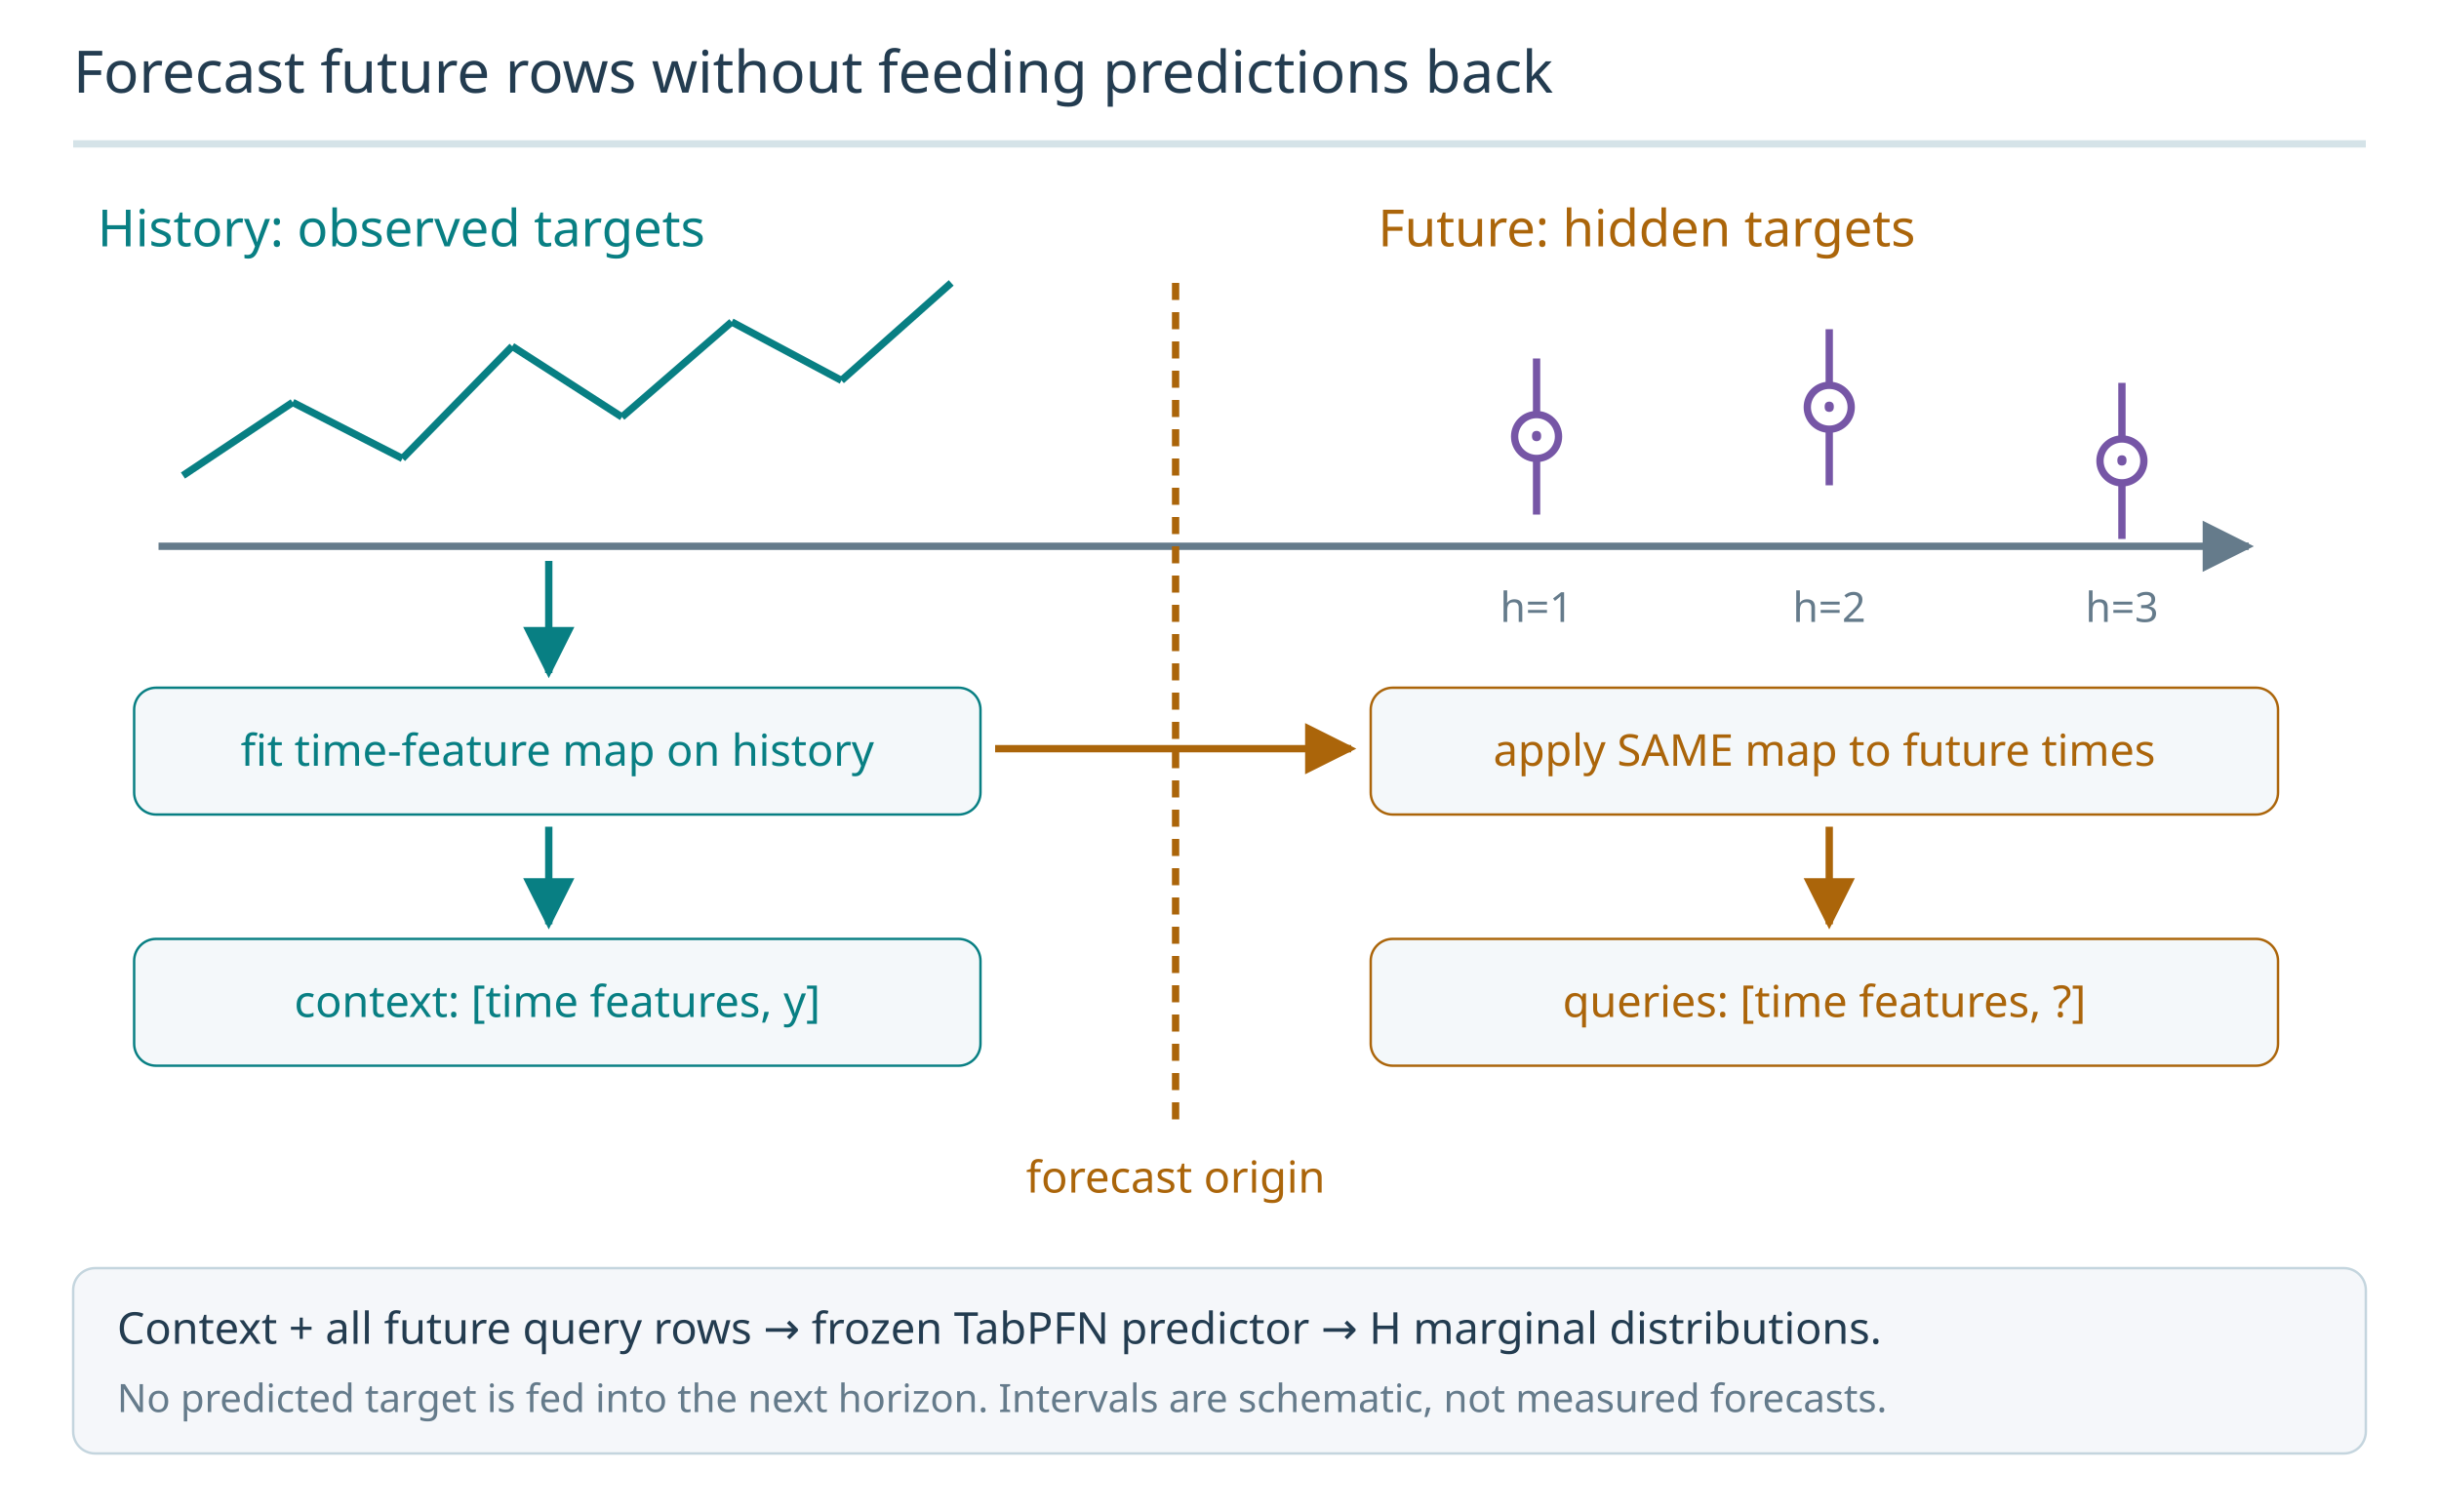
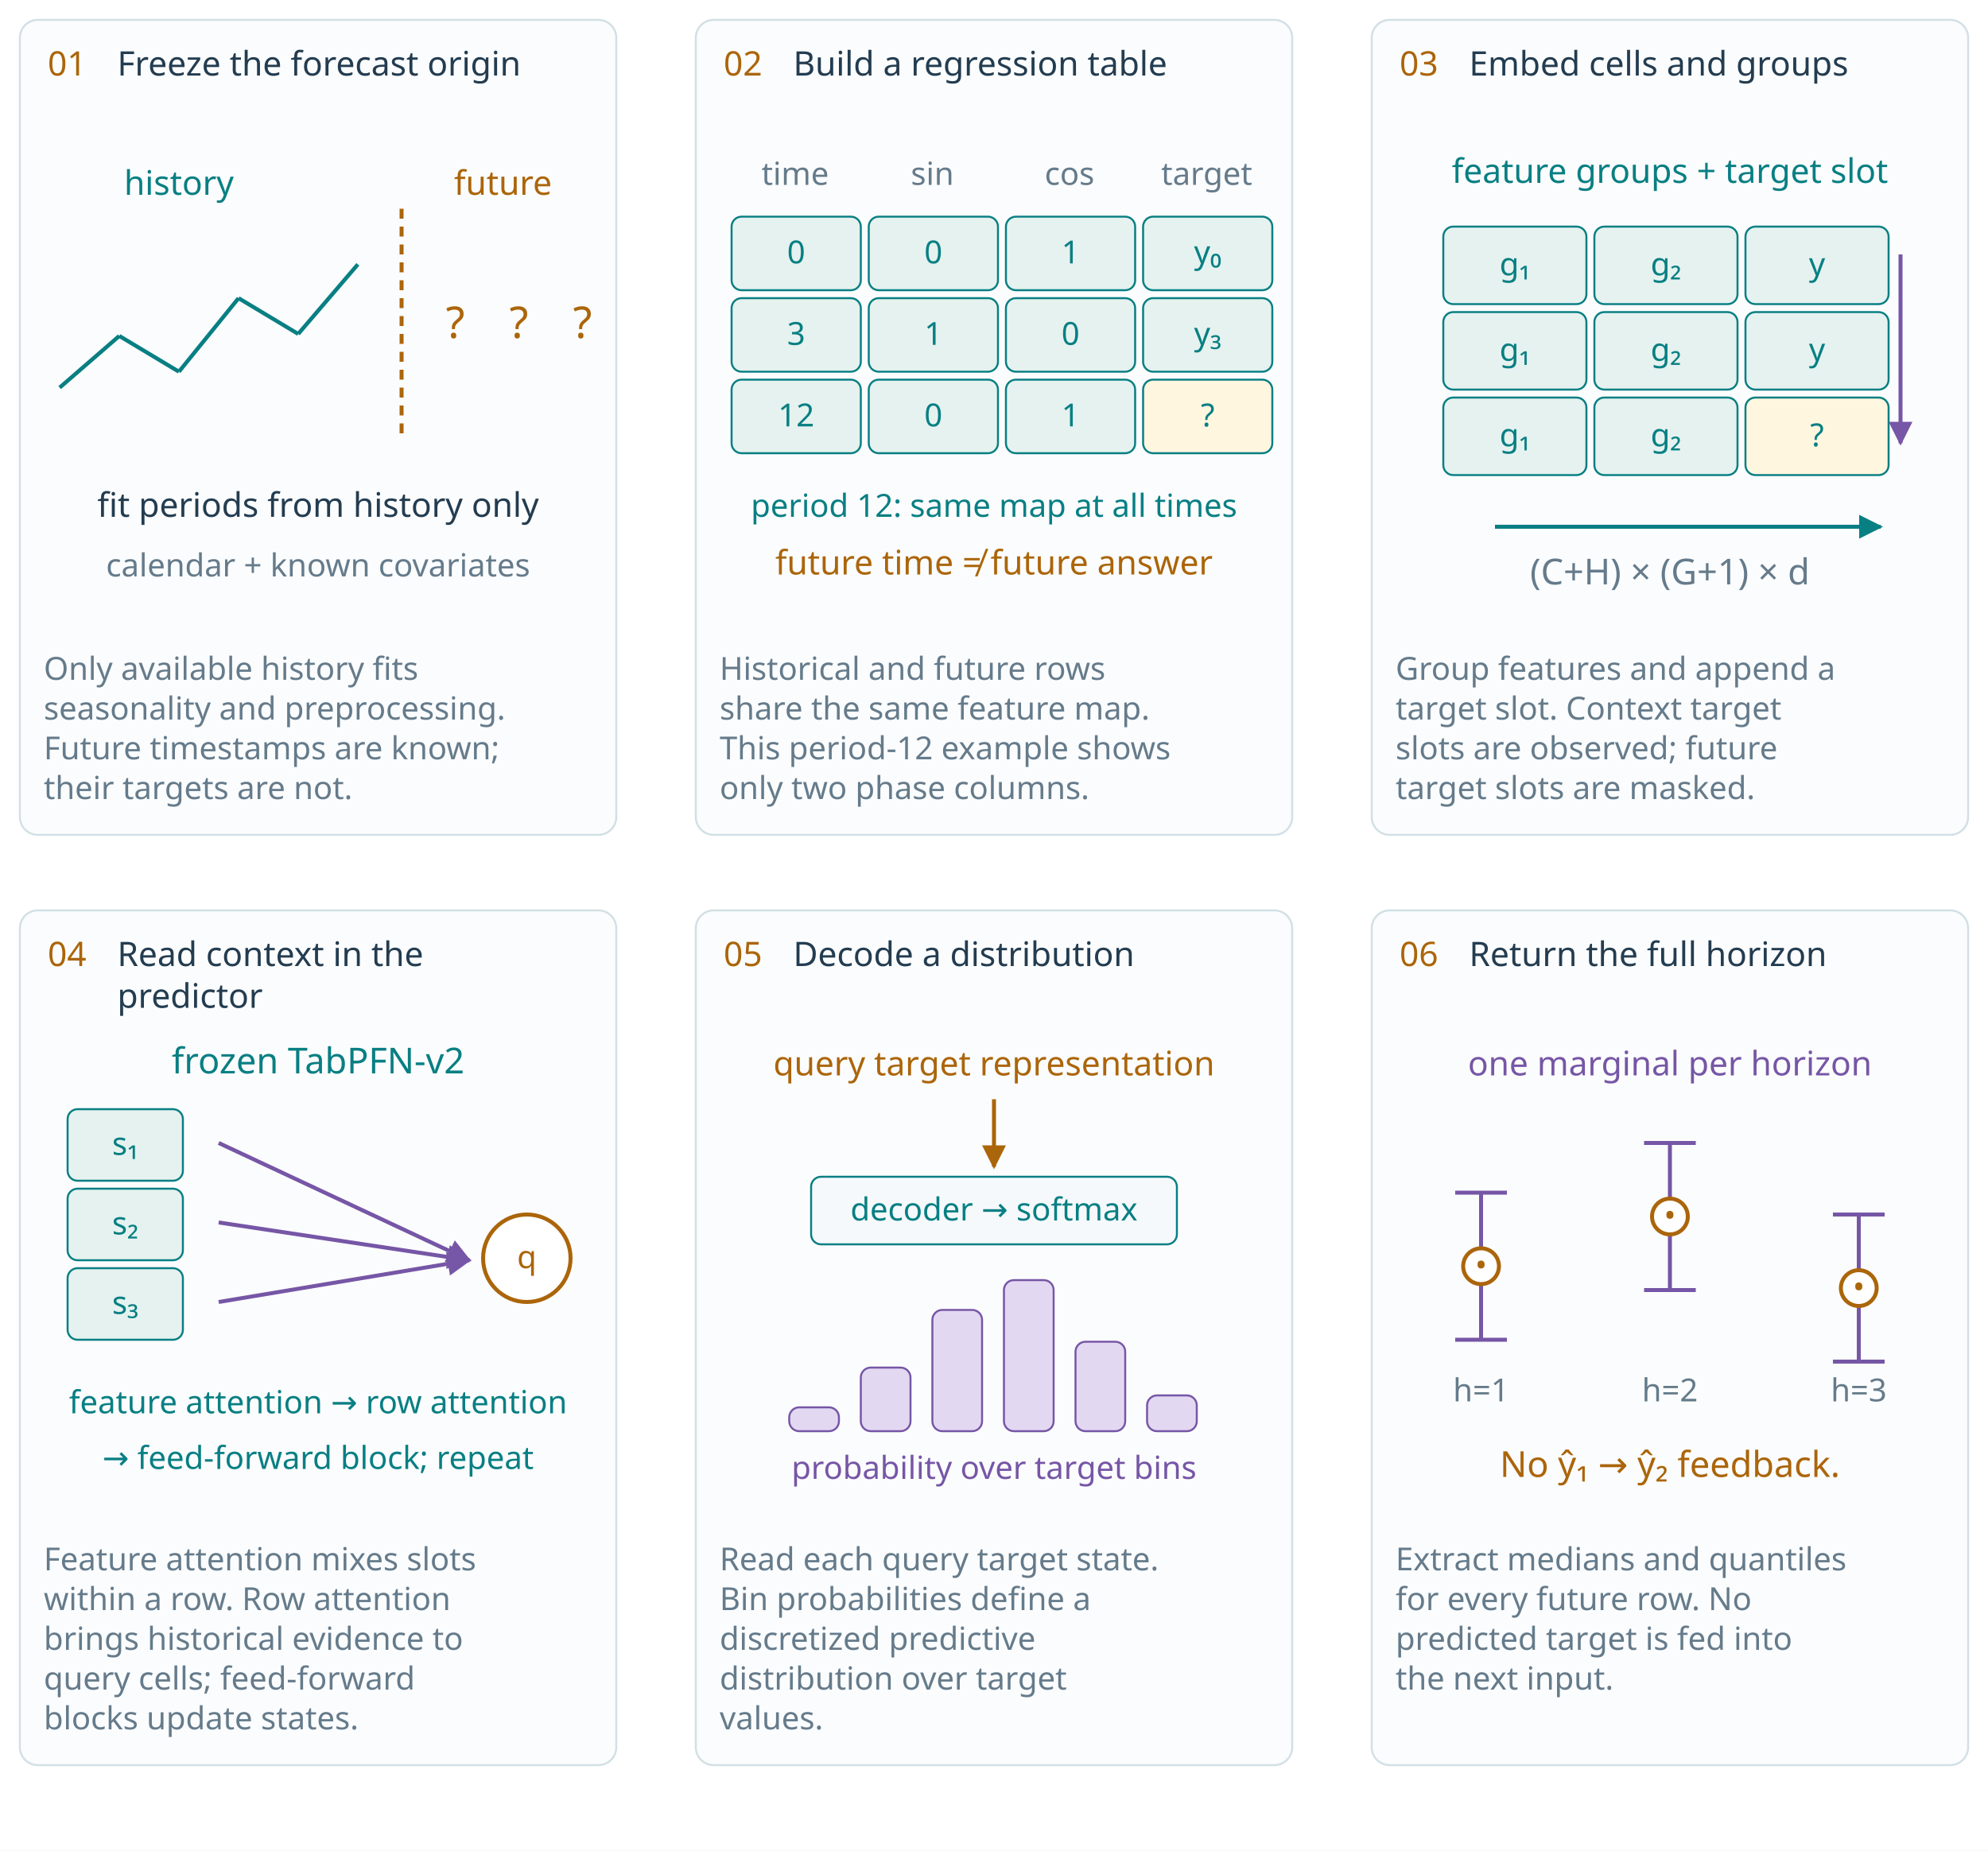
- <svg xmlns="http://www.w3.org/2000/svg" width="1000" height="620" viewBox="0 0 1000 620" role="img" aria-labelledby="title desc">
+ <svg xmlns="http://www.w3.org/2000/svg" width="1000" height="931" viewBox="0 0 1000 931" role="img" aria-labelledby="title desc">
  <defs>
-     <marker id="arrow" viewBox="0 0 10 10" refX="9" refY="5" markerWidth="7" markerHeight="7" orient="auto-start-reverse">
+     <marker id="tip" viewBox="0 0 10 10" refX="9" refY="5" markerWidth="6" markerHeight="6" orient="auto-start-reverse">
      <path d="M0 0L10 5L0 10Z" fill="context-stroke" />
    </marker>
  </defs>
-   <rect width="1000" height="620" fill="#fff" />
-   <style>text{font-family:system-ui,sans-serif;fill:#233c50}</style>
-   <text x="30" y="38" font-size="24" style="fill:#233c50" text-anchor="start">Forecast future rows without feeding predictions back</text>
-   <path d="M30 59L970 59" stroke="#d5e3e8" stroke-width="3" fill="none" />
-   <text x="40" y="101" font-size="21" style="fill:#087f83" text-anchor="start">History: observed targets</text>
-   <text x="565" y="101" font-size="21" style="fill:#ab650a" text-anchor="start">Future: hidden targets</text>
-   <path d="M65 224L922 224" stroke="#657b8b" stroke-width="3" fill="none" marker-end="url(#arrow)" />
-   <path d="M75 195L120 165" stroke="#087f83" stroke-width="3" fill="none" />
-   <path d="M120 165L165 188" stroke="#087f83" stroke-width="3" fill="none" />
-   <path d="M165 188L210 142" stroke="#087f83" stroke-width="3" fill="none" />
-   <path d="M210 142L255 171" stroke="#087f83" stroke-width="3" fill="none" />
-   <path d="M255 171L300 132" stroke="#087f83" stroke-width="3" fill="none" />
-   <path d="M300 132L345 156" stroke="#087f83" stroke-width="3" fill="none" />
-   <path d="M345 156L390 116" stroke="#087f83" stroke-width="3" fill="none" />
-   <path d="M482 116L482 459" stroke="#ab650a" stroke-width="3" fill="none" stroke-dasharray="7 5" />
-   <text x="482" y="489" font-size="18" style="fill:#ab650a" text-anchor="middle">forecast origin</text>
-   <rect x="55" y="282" width="347" height="52" rx="9" fill="#f4f8fa" stroke="#087f83" />
-   <text x="228.5" y="314.0" font-size="18" style="fill:#087f83" text-anchor="middle">fit time-feature map on history</text>
-   <path d="M225 230L225 276" stroke="#087f83" stroke-width="3" fill="none" marker-end="url(#arrow)" />
-   <rect x="55" y="385" width="347" height="52" rx="9" fill="#f4f8fa" stroke="#087f83" />
-   <text x="228.5" y="417.0" font-size="18" style="fill:#087f83" text-anchor="middle">context: [time features, y]</text>
-   <path d="M225 339L225 379" stroke="#087f83" stroke-width="3" fill="none" marker-end="url(#arrow)" />
-   <rect x="562" y="282" width="372" height="52" rx="9" fill="#f4f8fa" stroke="#ab650a" />
-   <text x="748.0" y="314.0" font-size="18" style="fill:#ab650a" text-anchor="middle">apply SAME map to future times</text>
-   <path d="M408 307L554 307" stroke="#ab650a" stroke-width="3" fill="none" marker-end="url(#arrow)" />
-   <rect x="562" y="385" width="372" height="52" rx="9" fill="#f4f8fa" stroke="#ab650a" />
-   <text x="748.0" y="417.0" font-size="18" style="fill:#ab650a" text-anchor="middle">queries: [time features, ?]</text>
-   <path d="M750 339L750 379" stroke="#ab650a" stroke-width="3" fill="none" marker-end="url(#arrow)" />
-   <path d="M630 147L630 211" stroke="#7656a6" stroke-width="3" fill="none" />
-   <circle cx="630" cy="179" r="9" fill="white" stroke="#7656a6" stroke-width="3" />
-   <text x="630" y="185" font-size="17" style="fill:#7656a6" text-anchor="middle">•</text>
-   <text x="630" y="255" font-size="17" style="fill:#657b8b" text-anchor="middle">h=1</text>
-   <path d="M750 135L750 199" stroke="#7656a6" stroke-width="3" fill="none" />
-   <circle cx="750" cy="167" r="9" fill="white" stroke="#7656a6" stroke-width="3" />
-   <text x="750" y="173" font-size="17" style="fill:#7656a6" text-anchor="middle">•</text>
-   <text x="750" y="255" font-size="17" style="fill:#657b8b" text-anchor="middle">h=2</text>
-   <path d="M870 157L870 221" stroke="#7656a6" stroke-width="3" fill="none" />
-   <circle cx="870" cy="189" r="9" fill="white" stroke="#7656a6" stroke-width="3" />
-   <text x="870" y="195" font-size="17" style="fill:#7656a6" text-anchor="middle">•</text>
-   <text x="870" y="255" font-size="17" style="fill:#657b8b" text-anchor="middle">h=3</text>
-   <rect x="30" y="520" width="940" height="76" rx="9" fill="#f5f7fa" stroke="#c4d5de" />
-   <text x="48" y="551" font-size="18" style="fill:#233c50" text-anchor="start">Context + all future query rows → frozen TabPFN predictor → H marginal distributions.</text>
-   <text x="48" y="579" font-size="16" style="fill:#657b8b" text-anchor="start">No predicted target is fed into the next horizon. Intervals are schematic, not measured forecasts.</text>
+   <rect width="1000" height="931" fill="#fff" />
+   <g font-family="system-ui,sans-serif">
+     <g transform="translate(10 10)">
+       <rect x="0" y="0" width="300" height="410" rx="9" fill="#fbfcfd" stroke="#d2e0e5" />
+       <text x="14" y="28" font-size="17" fill="#ab650a" text-anchor="start">01</text>
+       <text x="49" y="28" font-size="17" fill="#233c50" text-anchor="start">Freeze the forecast origin</text>
+       <g transform="translate(0 60)">
+         <path d="M20 125L50 99" fill="none" stroke="#087f83" stroke-width="2" />
+         <path d="M50 99L80 117" fill="none" stroke="#087f83" stroke-width="2" />
+         <path d="M80 117L110 80" fill="none" stroke="#087f83" stroke-width="2" />
+         <path d="M110 80L140 98" fill="none" stroke="#087f83" stroke-width="2" />
+         <path d="M140 98L170 63" fill="none" stroke="#087f83" stroke-width="2" />
+         <path d="M192 35L192 152" fill="none" stroke="#ab650a" stroke-width="2" stroke-dasharray="5 4" />
+         <text x="80" y="28" font-size="17" fill="#087f83" text-anchor="middle">history</text>
+         <text x="243" y="28" font-size="17" fill="#ab650a" text-anchor="middle">future</text>
+         <text x="219" y="100" font-size="22" fill="#ab650a" text-anchor="middle">?</text>
+         <text x="251" y="100" font-size="22" fill="#ab650a" text-anchor="middle">?</text>
+         <text x="283" y="100" font-size="22" fill="#ab650a" text-anchor="middle">?</text>
+         <text x="150" y="190" font-size="17" fill="#233c50" text-anchor="middle">fit periods from history only</text>
+         <text x="150" y="220" font-size="16" fill="#657b8b" text-anchor="middle">calendar + known covariates</text>
+       </g>
+       <text x="12" y="332" font-size="16" fill="#657b8b" text-anchor="start">Only available history fits</text>
+       <text x="12" y="352" font-size="16" fill="#657b8b" text-anchor="start">seasonality and preprocessing.</text>
+       <text x="12" y="372" font-size="16" fill="#657b8b" text-anchor="start">Future timestamps are known;</text>
+       <text x="12" y="392" font-size="16" fill="#657b8b" text-anchor="start">their targets are not.</text>
+     </g>
+     <g transform="translate(350 10)">
+       <rect x="0" y="0" width="300" height="410" rx="9" fill="#fbfcfd" stroke="#d2e0e5" />
+       <text x="14" y="28" font-size="17" fill="#ab650a" text-anchor="start">02</text>
+       <text x="49" y="28" font-size="17" fill="#233c50" text-anchor="start">Build a regression table</text>
+       <g transform="translate(0 60)">
+         <text x="50" y="23" font-size="16" fill="#657b8b" text-anchor="middle">time</text>
+         <text x="119" y="23" font-size="16" fill="#657b8b" text-anchor="middle">sin</text>
+         <text x="188" y="23" font-size="16" fill="#657b8b" text-anchor="middle">cos</text>
+         <text x="257" y="23" font-size="16" fill="#657b8b" text-anchor="middle">target</text>
+         <rect x="18" y="39" width="65" height="37" rx="5" fill="#e5f2ef" stroke="#087f83" />
+         <text x="50.5" y="62.5" font-size="16" fill="#087f83" text-anchor="middle">0</text>
+         <rect x="87" y="39" width="65" height="37" rx="5" fill="#e5f2ef" stroke="#087f83" />
+         <text x="119.5" y="62.5" font-size="16" fill="#087f83" text-anchor="middle">0</text>
+         <rect x="156" y="39" width="65" height="37" rx="5" fill="#e5f2ef" stroke="#087f83" />
+         <text x="188.5" y="62.5" font-size="16" fill="#087f83" text-anchor="middle">1</text>
+         <rect x="225" y="39" width="65" height="37" rx="5" fill="#e5f2ef" stroke="#087f83" />
+         <text x="257.5" y="62.5" font-size="16" fill="#087f83" text-anchor="middle">y₀</text>
+         <rect x="18" y="80" width="65" height="37" rx="5" fill="#e5f2ef" stroke="#087f83" />
+         <text x="50.5" y="103.5" font-size="16" fill="#087f83" text-anchor="middle">3</text>
+         <rect x="87" y="80" width="65" height="37" rx="5" fill="#e5f2ef" stroke="#087f83" />
+         <text x="119.5" y="103.5" font-size="16" fill="#087f83" text-anchor="middle">1</text>
+         <rect x="156" y="80" width="65" height="37" rx="5" fill="#e5f2ef" stroke="#087f83" />
+         <text x="188.5" y="103.5" font-size="16" fill="#087f83" text-anchor="middle">0</text>
+         <rect x="225" y="80" width="65" height="37" rx="5" fill="#e5f2ef" stroke="#087f83" />
+         <text x="257.5" y="103.5" font-size="16" fill="#087f83" text-anchor="middle">y₃</text>
+         <rect x="18" y="121" width="65" height="37" rx="5" fill="#e5f2ef" stroke="#087f83" />
+         <text x="50.5" y="144.5" font-size="16" fill="#087f83" text-anchor="middle">12</text>
+         <rect x="87" y="121" width="65" height="37" rx="5" fill="#e5f2ef" stroke="#087f83" />
+         <text x="119.5" y="144.5" font-size="16" fill="#087f83" text-anchor="middle">0</text>
+         <rect x="156" y="121" width="65" height="37" rx="5" fill="#e5f2ef" stroke="#087f83" />
+         <text x="188.5" y="144.5" font-size="16" fill="#087f83" text-anchor="middle">1</text>
+         <rect x="225" y="121" width="65" height="37" rx="5" fill="#fff6df" stroke="#087f83" />
+         <text x="257.5" y="144.5" font-size="16" fill="#087f83" text-anchor="middle">?</text>
+         <text x="150" y="190" font-size="16" fill="#087f83" text-anchor="middle">period 12: same map at all times</text>
+         <text x="150" y="219" font-size="17" fill="#ab650a" text-anchor="middle">future time ≠ future answer</text>
+       </g>
+       <text x="12" y="332" font-size="16" fill="#657b8b" text-anchor="start">Historical and future rows</text>
+       <text x="12" y="352" font-size="16" fill="#657b8b" text-anchor="start">share the same feature map.</text>
+       <text x="12" y="372" font-size="16" fill="#657b8b" text-anchor="start">This period-12 example shows</text>
+       <text x="12" y="392" font-size="16" fill="#657b8b" text-anchor="start">only two phase columns.</text>
+     </g>
+     <g transform="translate(690 10)">
+       <rect x="0" y="0" width="300" height="410" rx="9" fill="#fbfcfd" stroke="#d2e0e5" />
+       <text x="14" y="28" font-size="17" fill="#ab650a" text-anchor="start">03</text>
+       <text x="49" y="28" font-size="17" fill="#233c50" text-anchor="start">Embed cells and groups</text>
+       <g transform="translate(0 60)">
+         <text x="150" y="22" font-size="17" fill="#087f83" text-anchor="middle">feature groups + target slot</text>
+         <rect x="36" y="44" width="72" height="39" rx="5" fill="#e5f2ef" stroke="#087f83" />
+         <text x="72.0" y="68.5" font-size="16" fill="#087f83" text-anchor="middle">g₁</text>
+         <rect x="112" y="44" width="72" height="39" rx="5" fill="#e5f2ef" stroke="#087f83" />
+         <text x="148.0" y="68.5" font-size="16" fill="#087f83" text-anchor="middle">g₂</text>
+         <rect x="188" y="44" width="72" height="39" rx="5" fill="#e5f2ef" stroke="#087f83" />
+         <text x="224.0" y="68.5" font-size="16" fill="#087f83" text-anchor="middle">y</text>
+         <rect x="36" y="87" width="72" height="39" rx="5" fill="#e5f2ef" stroke="#087f83" />
+         <text x="72.0" y="111.5" font-size="16" fill="#087f83" text-anchor="middle">g₁</text>
+         <rect x="112" y="87" width="72" height="39" rx="5" fill="#e5f2ef" stroke="#087f83" />
+         <text x="148.0" y="111.5" font-size="16" fill="#087f83" text-anchor="middle">g₂</text>
+         <rect x="188" y="87" width="72" height="39" rx="5" fill="#e5f2ef" stroke="#087f83" />
+         <text x="224.0" y="111.5" font-size="16" fill="#087f83" text-anchor="middle">y</text>
+         <rect x="36" y="130" width="72" height="39" rx="5" fill="#e5f2ef" stroke="#087f83" />
+         <text x="72.0" y="154.5" font-size="16" fill="#087f83" text-anchor="middle">g₁</text>
+         <rect x="112" y="130" width="72" height="39" rx="5" fill="#e5f2ef" stroke="#087f83" />
+         <text x="148.0" y="154.5" font-size="16" fill="#087f83" text-anchor="middle">g₂</text>
+         <rect x="188" y="130" width="72" height="39" rx="5" fill="#fff6df" stroke="#087f83" />
+         <text x="224.0" y="154.5" font-size="16" fill="#087f83" text-anchor="middle">?</text>
+         <path d="M62 195L256 195" fill="none" stroke="#087f83" stroke-width="2" marker-end="url(#tip)" />
+         <path d="M266 58L266 153" fill="none" stroke="#7656a6" stroke-width="2" marker-end="url(#tip)" />
+         <text x="150" y="224" font-size="18" fill="#657b8b" text-anchor="middle">(C+H) × (G+1) × d</text>
+       </g>
+       <text x="12" y="332" font-size="16" fill="#657b8b" text-anchor="start">Group features and append a</text>
+       <text x="12" y="352" font-size="16" fill="#657b8b" text-anchor="start">target slot. Context target</text>
+       <text x="12" y="372" font-size="16" fill="#657b8b" text-anchor="start">slots are observed; future</text>
+       <text x="12" y="392" font-size="16" fill="#657b8b" text-anchor="start">target slots are masked.</text>
+     </g>
+     <g transform="translate(10 458)">
+       <rect x="0" y="0" width="300" height="430" rx="9" fill="#fbfcfd" stroke="#d2e0e5" />
+       <text x="14" y="28" font-size="17" fill="#ab650a" text-anchor="start">04</text>
+       <text x="49" y="28" font-size="17" fill="#233c50" text-anchor="start">Read context in the</text>
+       <text x="49" y="49" font-size="17" fill="#233c50" text-anchor="start">predictor</text>
+       <g transform="translate(0 60)">
+         <rect x="24" y="40" width="58" height="36" rx="5" fill="#e5f2ef" stroke="#087f83" />
+         <text x="53.0" y="63.0" font-size="16" fill="#087f83" text-anchor="middle">s₁</text>
+         <rect x="24" y="80" width="58" height="36" rx="5" fill="#e5f2ef" stroke="#087f83" />
+         <text x="53.0" y="103.0" font-size="16" fill="#087f83" text-anchor="middle">s₂</text>
+         <rect x="24" y="120" width="58" height="36" rx="5" fill="#e5f2ef" stroke="#087f83" />
+         <text x="53.0" y="143.0" font-size="16" fill="#087f83" text-anchor="middle">s₃</text>
+         <path d="M100 57L226 116" fill="none" stroke="#7656a6" stroke-width="2" marker-end="url(#tip)" />
+         <path d="M100 97L226 116" fill="none" stroke="#7656a6" stroke-width="2" marker-end="url(#tip)" />
+         <path d="M100 137L226 116" fill="none" stroke="#7656a6" stroke-width="2" marker-end="url(#tip)" />
+         <circle cx="255" cy="115" r="22" fill="white" stroke="#ab650a" stroke-width="2" />
+         <text x="255" y="120" font-size="16" fill="#ab650a" text-anchor="middle">q</text>
+         <text x="150" y="22" font-size="18" fill="#087f83" text-anchor="middle">frozen TabPFN-v2</text>
+         <text x="150" y="193" font-size="16" fill="#087f83" text-anchor="middle">feature attention → row attention</text>
+         <text x="150" y="221" font-size="16" fill="#087f83" text-anchor="middle">→ feed-forward block; repeat</text>
+       </g>
+       <text x="12" y="332" font-size="16" fill="#657b8b" text-anchor="start">Feature attention mixes slots</text>
+       <text x="12" y="352" font-size="16" fill="#657b8b" text-anchor="start">within a row. Row attention</text>
+       <text x="12" y="372" font-size="16" fill="#657b8b" text-anchor="start">brings historical evidence to</text>
+       <text x="12" y="392" font-size="16" fill="#657b8b" text-anchor="start">query cells; feed-forward</text>
+       <text x="12" y="412" font-size="16" fill="#657b8b" text-anchor="start">blocks update states.</text>
+     </g>
+     <g transform="translate(350 458)">
+       <rect x="0" y="0" width="300" height="430" rx="9" fill="#fbfcfd" stroke="#d2e0e5" />
+       <text x="14" y="28" font-size="17" fill="#ab650a" text-anchor="start">05</text>
+       <text x="49" y="28" font-size="17" fill="#233c50" text-anchor="start">Decode a distribution</text>
+       <g transform="translate(0 60)">
+         <text x="150" y="23" font-size="17" fill="#ab650a" text-anchor="middle">query target representation</text>
+         <path d="M150 35L150 69" fill="none" stroke="#ab650a" stroke-width="2" marker-end="url(#tip)" />
+         <rect x="58" y="74" width="184" height="34" rx="5" fill="#f5f9fb" stroke="#087f83" />
+         <text x="150.0" y="96.0" font-size="16" fill="#087f83" text-anchor="middle">decoder → softmax</text>
+         <rect x="47" y="190" width="25" height="12" rx="5" fill="#e3d8f2" stroke="#7656a6" />
+         <rect x="83" y="170" width="25" height="32" rx="5" fill="#e3d8f2" stroke="#7656a6" />
+         <rect x="119" y="141" width="25" height="61" rx="5" fill="#e3d8f2" stroke="#7656a6" />
+         <rect x="155" y="126" width="25" height="76" rx="5" fill="#e3d8f2" stroke="#7656a6" />
+         <rect x="191" y="157" width="25" height="45" rx="5" fill="#e3d8f2" stroke="#7656a6" />
+         <rect x="227" y="184" width="25" height="18" rx="5" fill="#e3d8f2" stroke="#7656a6" />
+         <text x="150" y="226" font-size="16" fill="#7656a6" text-anchor="middle">probability over target bins</text>
+       </g>
+       <text x="12" y="332" font-size="16" fill="#657b8b" text-anchor="start">Read each query target state.</text>
+       <text x="12" y="352" font-size="16" fill="#657b8b" text-anchor="start">Bin probabilities define a</text>
+       <text x="12" y="372" font-size="16" fill="#657b8b" text-anchor="start">discretized predictive</text>
+       <text x="12" y="392" font-size="16" fill="#657b8b" text-anchor="start">distribution over target</text>
+       <text x="12" y="412" font-size="16" fill="#657b8b" text-anchor="start">values.</text>
+     </g>
+     <g transform="translate(690 458)">
+       <rect x="0" y="0" width="300" height="430" rx="9" fill="#fbfcfd" stroke="#d2e0e5" />
+       <text x="14" y="28" font-size="17" fill="#ab650a" text-anchor="start">06</text>
+       <text x="49" y="28" font-size="17" fill="#233c50" text-anchor="start">Return the full horizon</text>
+       <g transform="translate(0 60)">
+         <text x="150" y="23" font-size="17" fill="#7656a6" text-anchor="middle">one marginal per horizon</text>
+         <path d="M55 82L55 156" fill="none" stroke="#7656a6" stroke-width="2" />
+         <path d="M42 82L68 82" fill="none" stroke="#7656a6" stroke-width="2" />
+         <path d="M42 156L68 156" fill="none" stroke="#7656a6" stroke-width="2" />
+         <circle cx="55" cy="119" r="9" fill="white" stroke="#ab650a" stroke-width="2" />
+         <text x="55" y="124" font-size="16" fill="#ab650a" text-anchor="middle">•</text>
+         <text x="55" y="187" font-size="16" fill="#657b8b" text-anchor="middle">h=1</text>
+         <path d="M150 57L150 131" fill="none" stroke="#7656a6" stroke-width="2" />
+         <path d="M137 57L163 57" fill="none" stroke="#7656a6" stroke-width="2" />
+         <path d="M137 131L163 131" fill="none" stroke="#7656a6" stroke-width="2" />
+         <circle cx="150" cy="94" r="9" fill="white" stroke="#ab650a" stroke-width="2" />
+         <text x="150" y="99" font-size="16" fill="#ab650a" text-anchor="middle">•</text>
+         <text x="150" y="187" font-size="16" fill="#657b8b" text-anchor="middle">h=2</text>
+         <path d="M245 93L245 167" fill="none" stroke="#7656a6" stroke-width="2" />
+         <path d="M232 93L258 93" fill="none" stroke="#7656a6" stroke-width="2" />
+         <path d="M232 167L258 167" fill="none" stroke="#7656a6" stroke-width="2" />
+         <circle cx="245" cy="130" r="9" fill="white" stroke="#ab650a" stroke-width="2" />
+         <text x="245" y="135" font-size="16" fill="#ab650a" text-anchor="middle">•</text>
+         <text x="245" y="187" font-size="16" fill="#657b8b" text-anchor="middle">h=3</text>
+         <text x="150" y="225" font-size="18" fill="#ab650a" text-anchor="middle">No ŷ₁ → ŷ₂ feedback.</text>
+       </g>
+       <text x="12" y="332" font-size="16" fill="#657b8b" text-anchor="start">Extract medians and quantiles</text>
+       <text x="12" y="352" font-size="16" fill="#657b8b" text-anchor="start">for every future row. No</text>
+       <text x="12" y="372" font-size="16" fill="#657b8b" text-anchor="start">predicted target is fed into</text>
+       <text x="12" y="392" font-size="16" fill="#657b8b" text-anchor="start">the next input.</text>
+     </g>
+   </g>
</svg>
